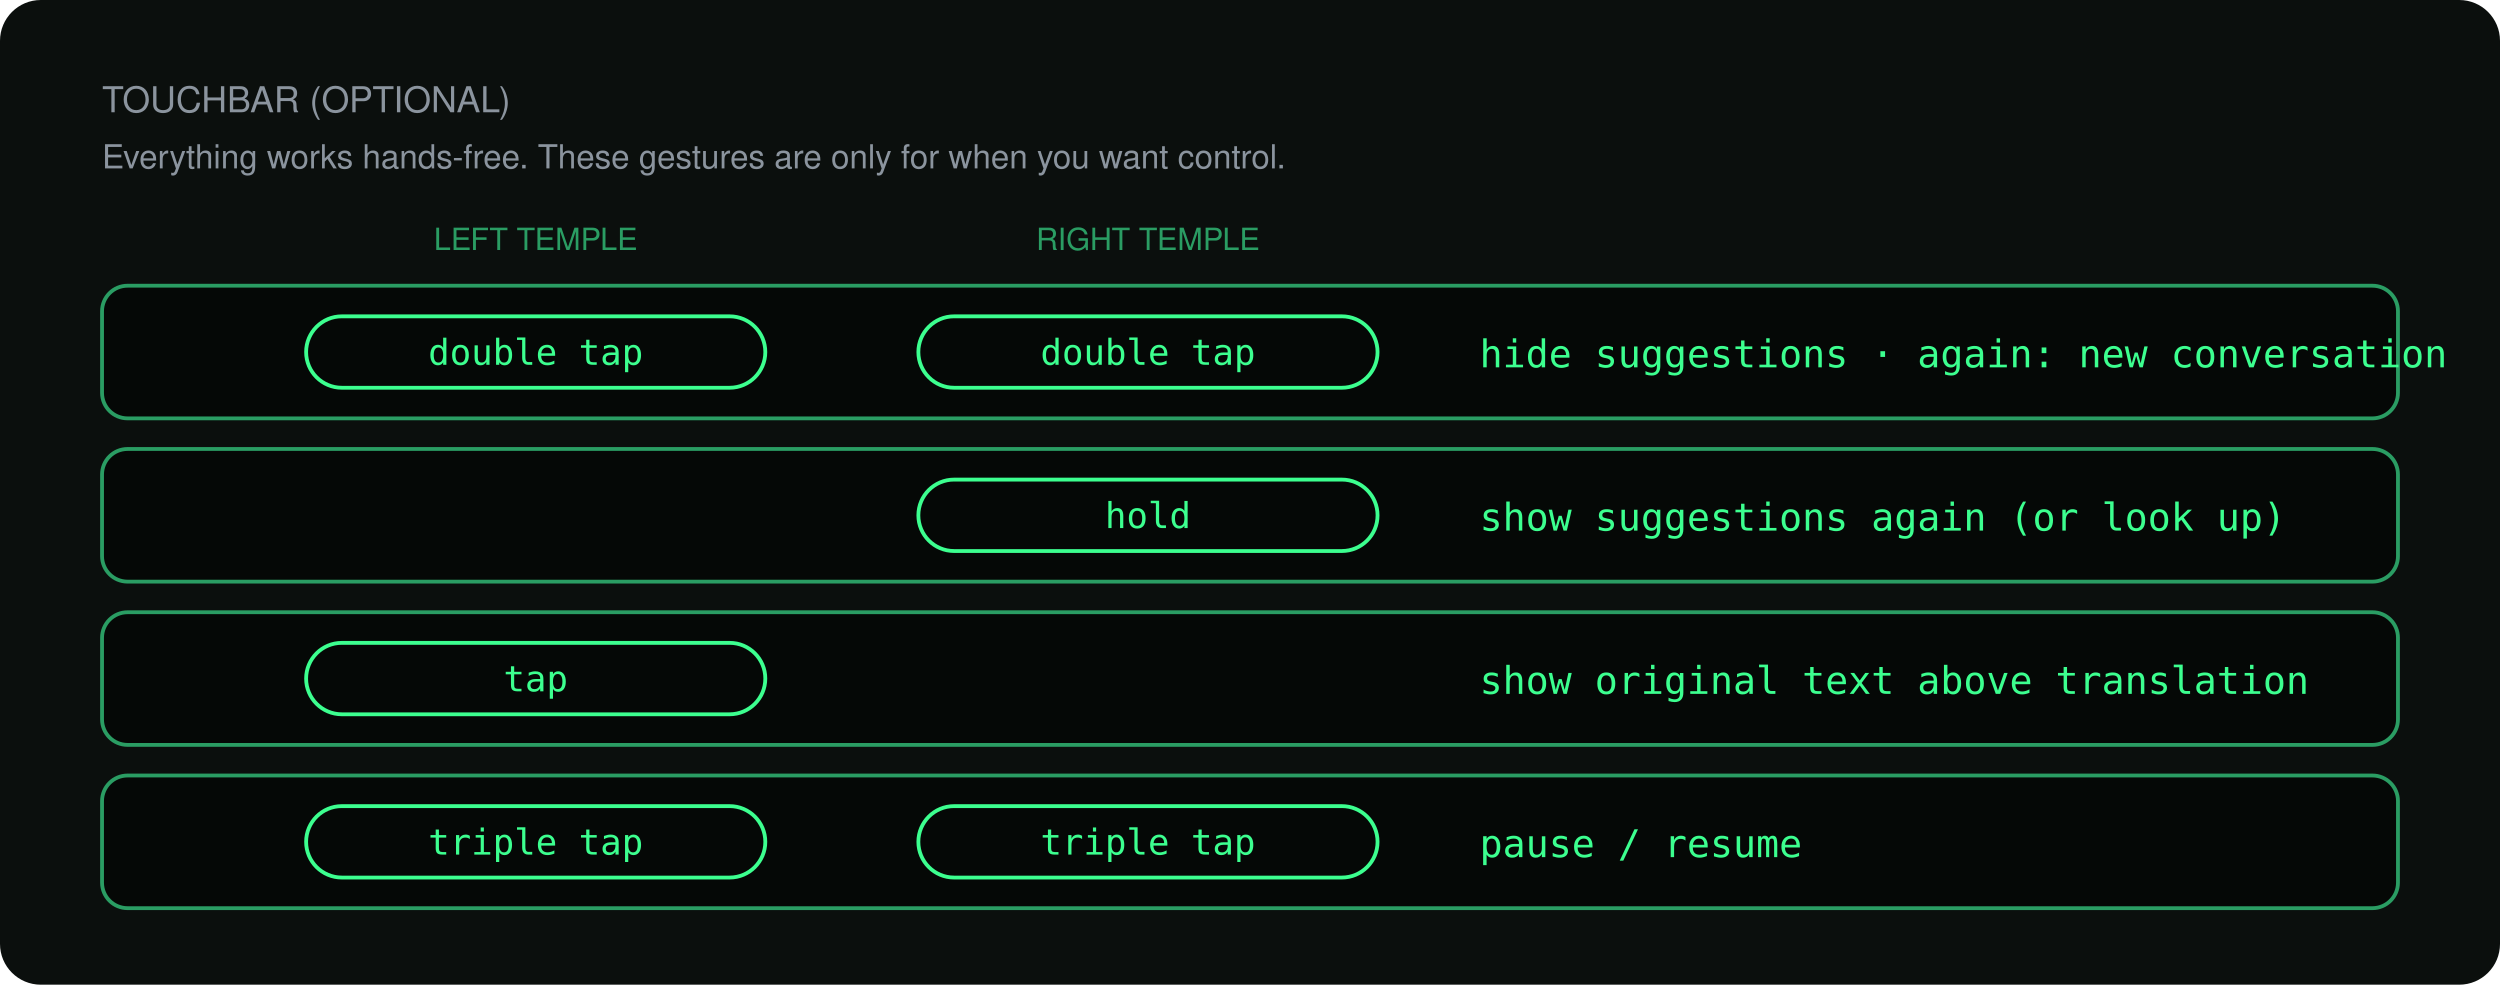
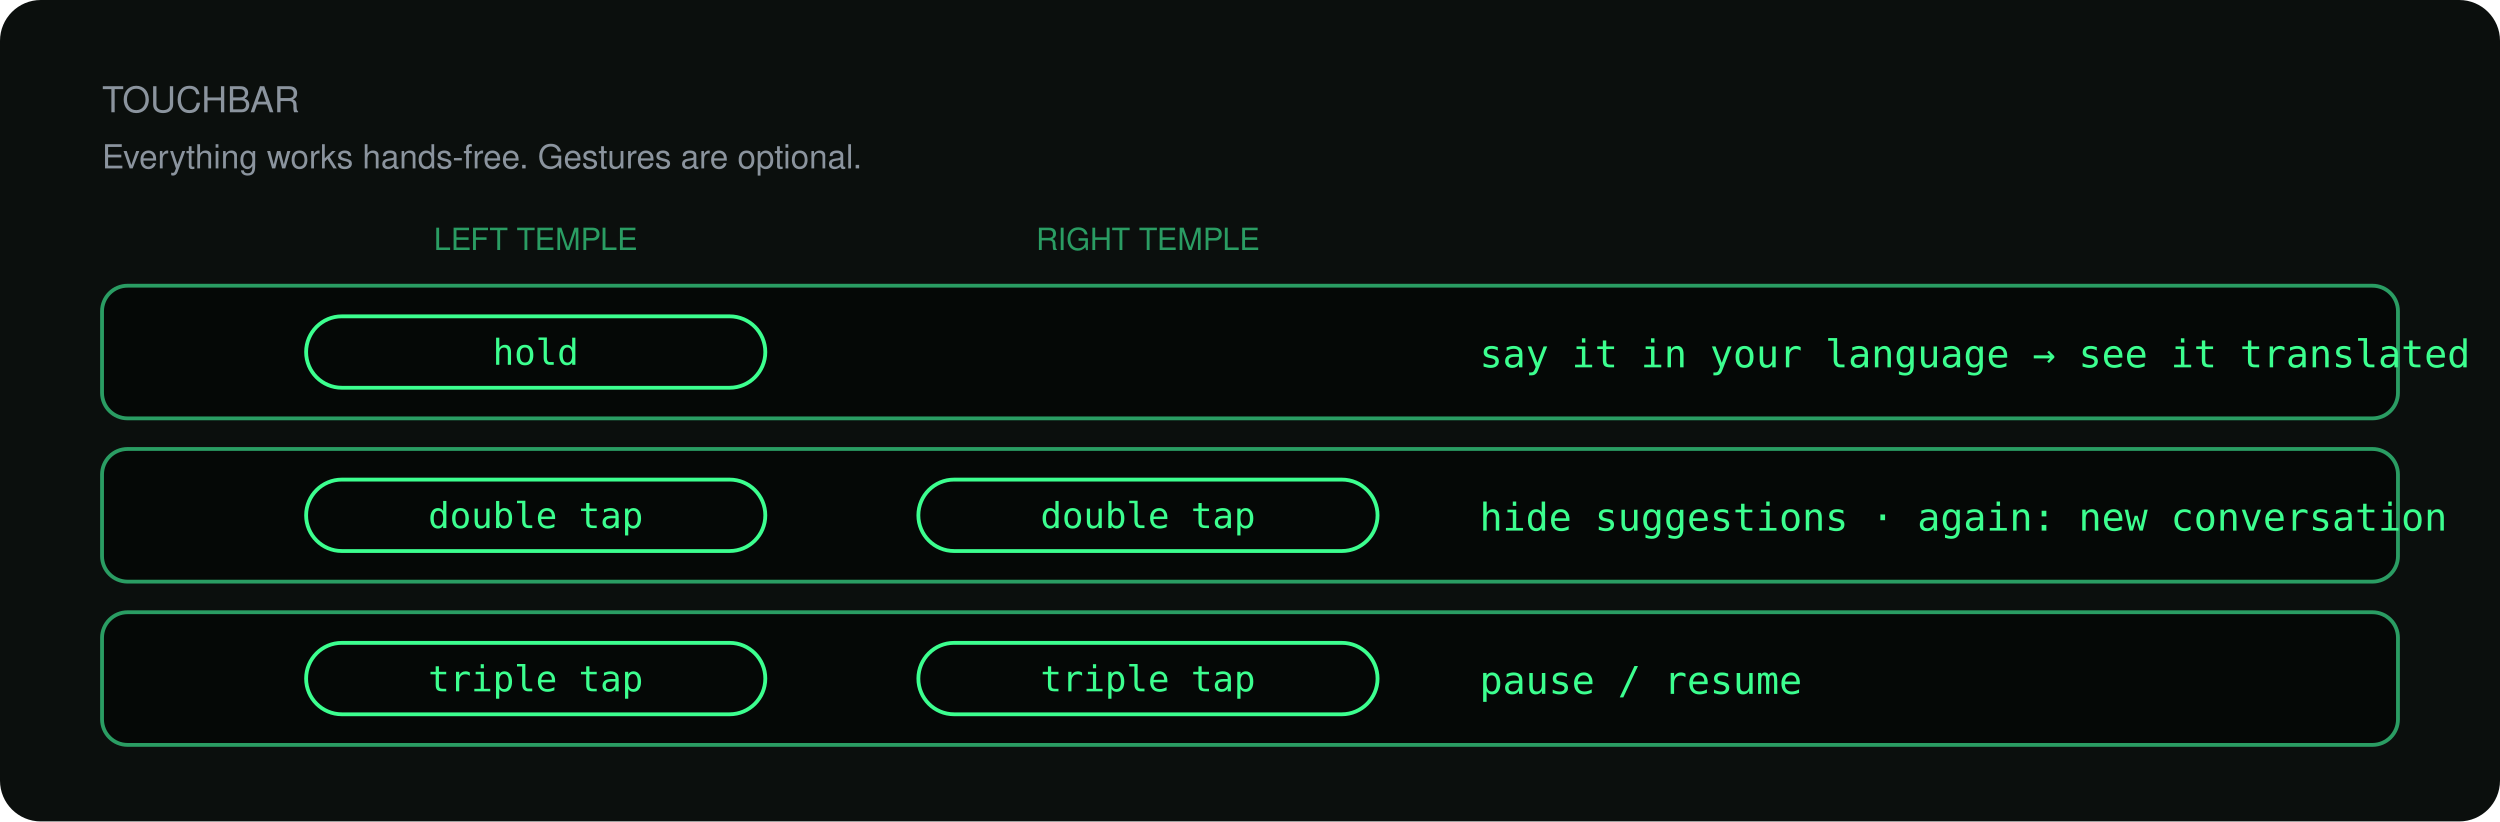
- <svg xmlns="http://www.w3.org/2000/svg" width="980" height="386" viewBox="0 0 980 386" font-family="ui-monospace,SFMono-Regular,Menlo,Consolas,monospace">
-   <rect width="980" height="386" rx="16" fill="#0b0f0d" />
-   <text x="40" y="44" fill="#8b949e" font-size="14" text-anchor="start" font-family="-apple-system,Segoe UI,Helvetica,Arial,sans-serif">TOUCHBAR (OPTIONAL)</text>
-   <text x="40" y="66" fill="#8b949e" font-size="13" text-anchor="start" font-family="-apple-system,Segoe UI,Helvetica,Arial,sans-serif">Everything works hands-free. These gestures are only for when you want control.</text>
+ <svg xmlns="http://www.w3.org/2000/svg" width="980" height="322" viewBox="0 0 980 322" font-family="ui-monospace,SFMono-Regular,Menlo,Consolas,monospace">
+   <rect width="980" height="322" rx="16" fill="#0b0f0d" />
+   <text x="40" y="44" fill="#8b949e" font-size="14" text-anchor="start" font-family="-apple-system,Segoe UI,Helvetica,Arial,sans-serif">TOUCHBAR</text>
+   <text x="40" y="66" fill="#8b949e" font-size="13" text-anchor="start" font-family="-apple-system,Segoe UI,Helvetica,Arial,sans-serif">Everything works hands-free. Gestures are optional.</text>
  <text x="210" y="98" fill="#2a9d63" font-size="12" text-anchor="middle" font-family="-apple-system,Segoe UI,Helvetica,Arial,sans-serif">LEFT TEMPLE</text>
  <text x="450" y="98" fill="#2a9d63" font-size="12" text-anchor="middle" font-family="-apple-system,Segoe UI,Helvetica,Arial,sans-serif">RIGHT TEMPLE</text>
  <rect x="40" y="112" width="900" height="52" rx="10" fill="#050806" stroke="#2a9d63" stroke-width="1.5" />
  <rect x="120" y="124" width="180" height="28" rx="14" fill="none" stroke="#3cff8f" stroke-width="1.5" />
-   <text x="210" y="143" fill="#3cff8f" font-size="14" text-anchor="middle">double tap</text>
-   <rect x="360" y="124" width="180" height="28" rx="14" fill="none" stroke="#3cff8f" stroke-width="1.5" />
-   <text x="450" y="143" fill="#3cff8f" font-size="14" text-anchor="middle">double tap</text>
-   <text x="580" y="144" fill="#3cff8f" font-size="15">hide suggestions · again: new conversation</text>
+   <text x="210" y="143" fill="#3cff8f" font-size="14" text-anchor="middle">hold</text>
+   <text x="580" y="144" fill="#3cff8f" font-size="15">say it in your language → see it translated</text>
  <rect x="40" y="176" width="900" height="52" rx="10" fill="#050806" stroke="#2a9d63" stroke-width="1.5" />
+   <rect x="120" y="188" width="180" height="28" rx="14" fill="none" stroke="#3cff8f" stroke-width="1.5" />
+   <text x="210" y="207" fill="#3cff8f" font-size="14" text-anchor="middle">double tap</text>
  <rect x="360" y="188" width="180" height="28" rx="14" fill="none" stroke="#3cff8f" stroke-width="1.5" />
-   <text x="450" y="207" fill="#3cff8f" font-size="14" text-anchor="middle">hold</text>
-   <text x="580" y="208" fill="#3cff8f" font-size="15">show suggestions again (or look up)</text>
+   <text x="450" y="207" fill="#3cff8f" font-size="14" text-anchor="middle">double tap</text>
+   <text x="580" y="208" fill="#3cff8f" font-size="15">hide suggestions · again: new conversation</text>
  <rect x="40" y="240" width="900" height="52" rx="10" fill="#050806" stroke="#2a9d63" stroke-width="1.5" />
  <rect x="120" y="252" width="180" height="28" rx="14" fill="none" stroke="#3cff8f" stroke-width="1.5" />
-   <text x="210" y="271" fill="#3cff8f" font-size="14" text-anchor="middle">tap</text>
-   <text x="580" y="272" fill="#3cff8f" font-size="15">show original text above translation</text>
-   <rect x="40" y="304" width="900" height="52" rx="10" fill="#050806" stroke="#2a9d63" stroke-width="1.5" />
-   <rect x="120" y="316" width="180" height="28" rx="14" fill="none" stroke="#3cff8f" stroke-width="1.5" />
-   <text x="210" y="335" fill="#3cff8f" font-size="14" text-anchor="middle">triple tap</text>
-   <rect x="360" y="316" width="180" height="28" rx="14" fill="none" stroke="#3cff8f" stroke-width="1.5" />
-   <text x="450" y="335" fill="#3cff8f" font-size="14" text-anchor="middle">triple tap</text>
-   <text x="580" y="336" fill="#3cff8f" font-size="15">pause / resume</text>
+   <text x="210" y="271" fill="#3cff8f" font-size="14" text-anchor="middle">triple tap</text>
+   <rect x="360" y="252" width="180" height="28" rx="14" fill="none" stroke="#3cff8f" stroke-width="1.5" />
+   <text x="450" y="271" fill="#3cff8f" font-size="14" text-anchor="middle">triple tap</text>
+   <text x="580" y="272" fill="#3cff8f" font-size="15">pause / resume</text>
</svg>
